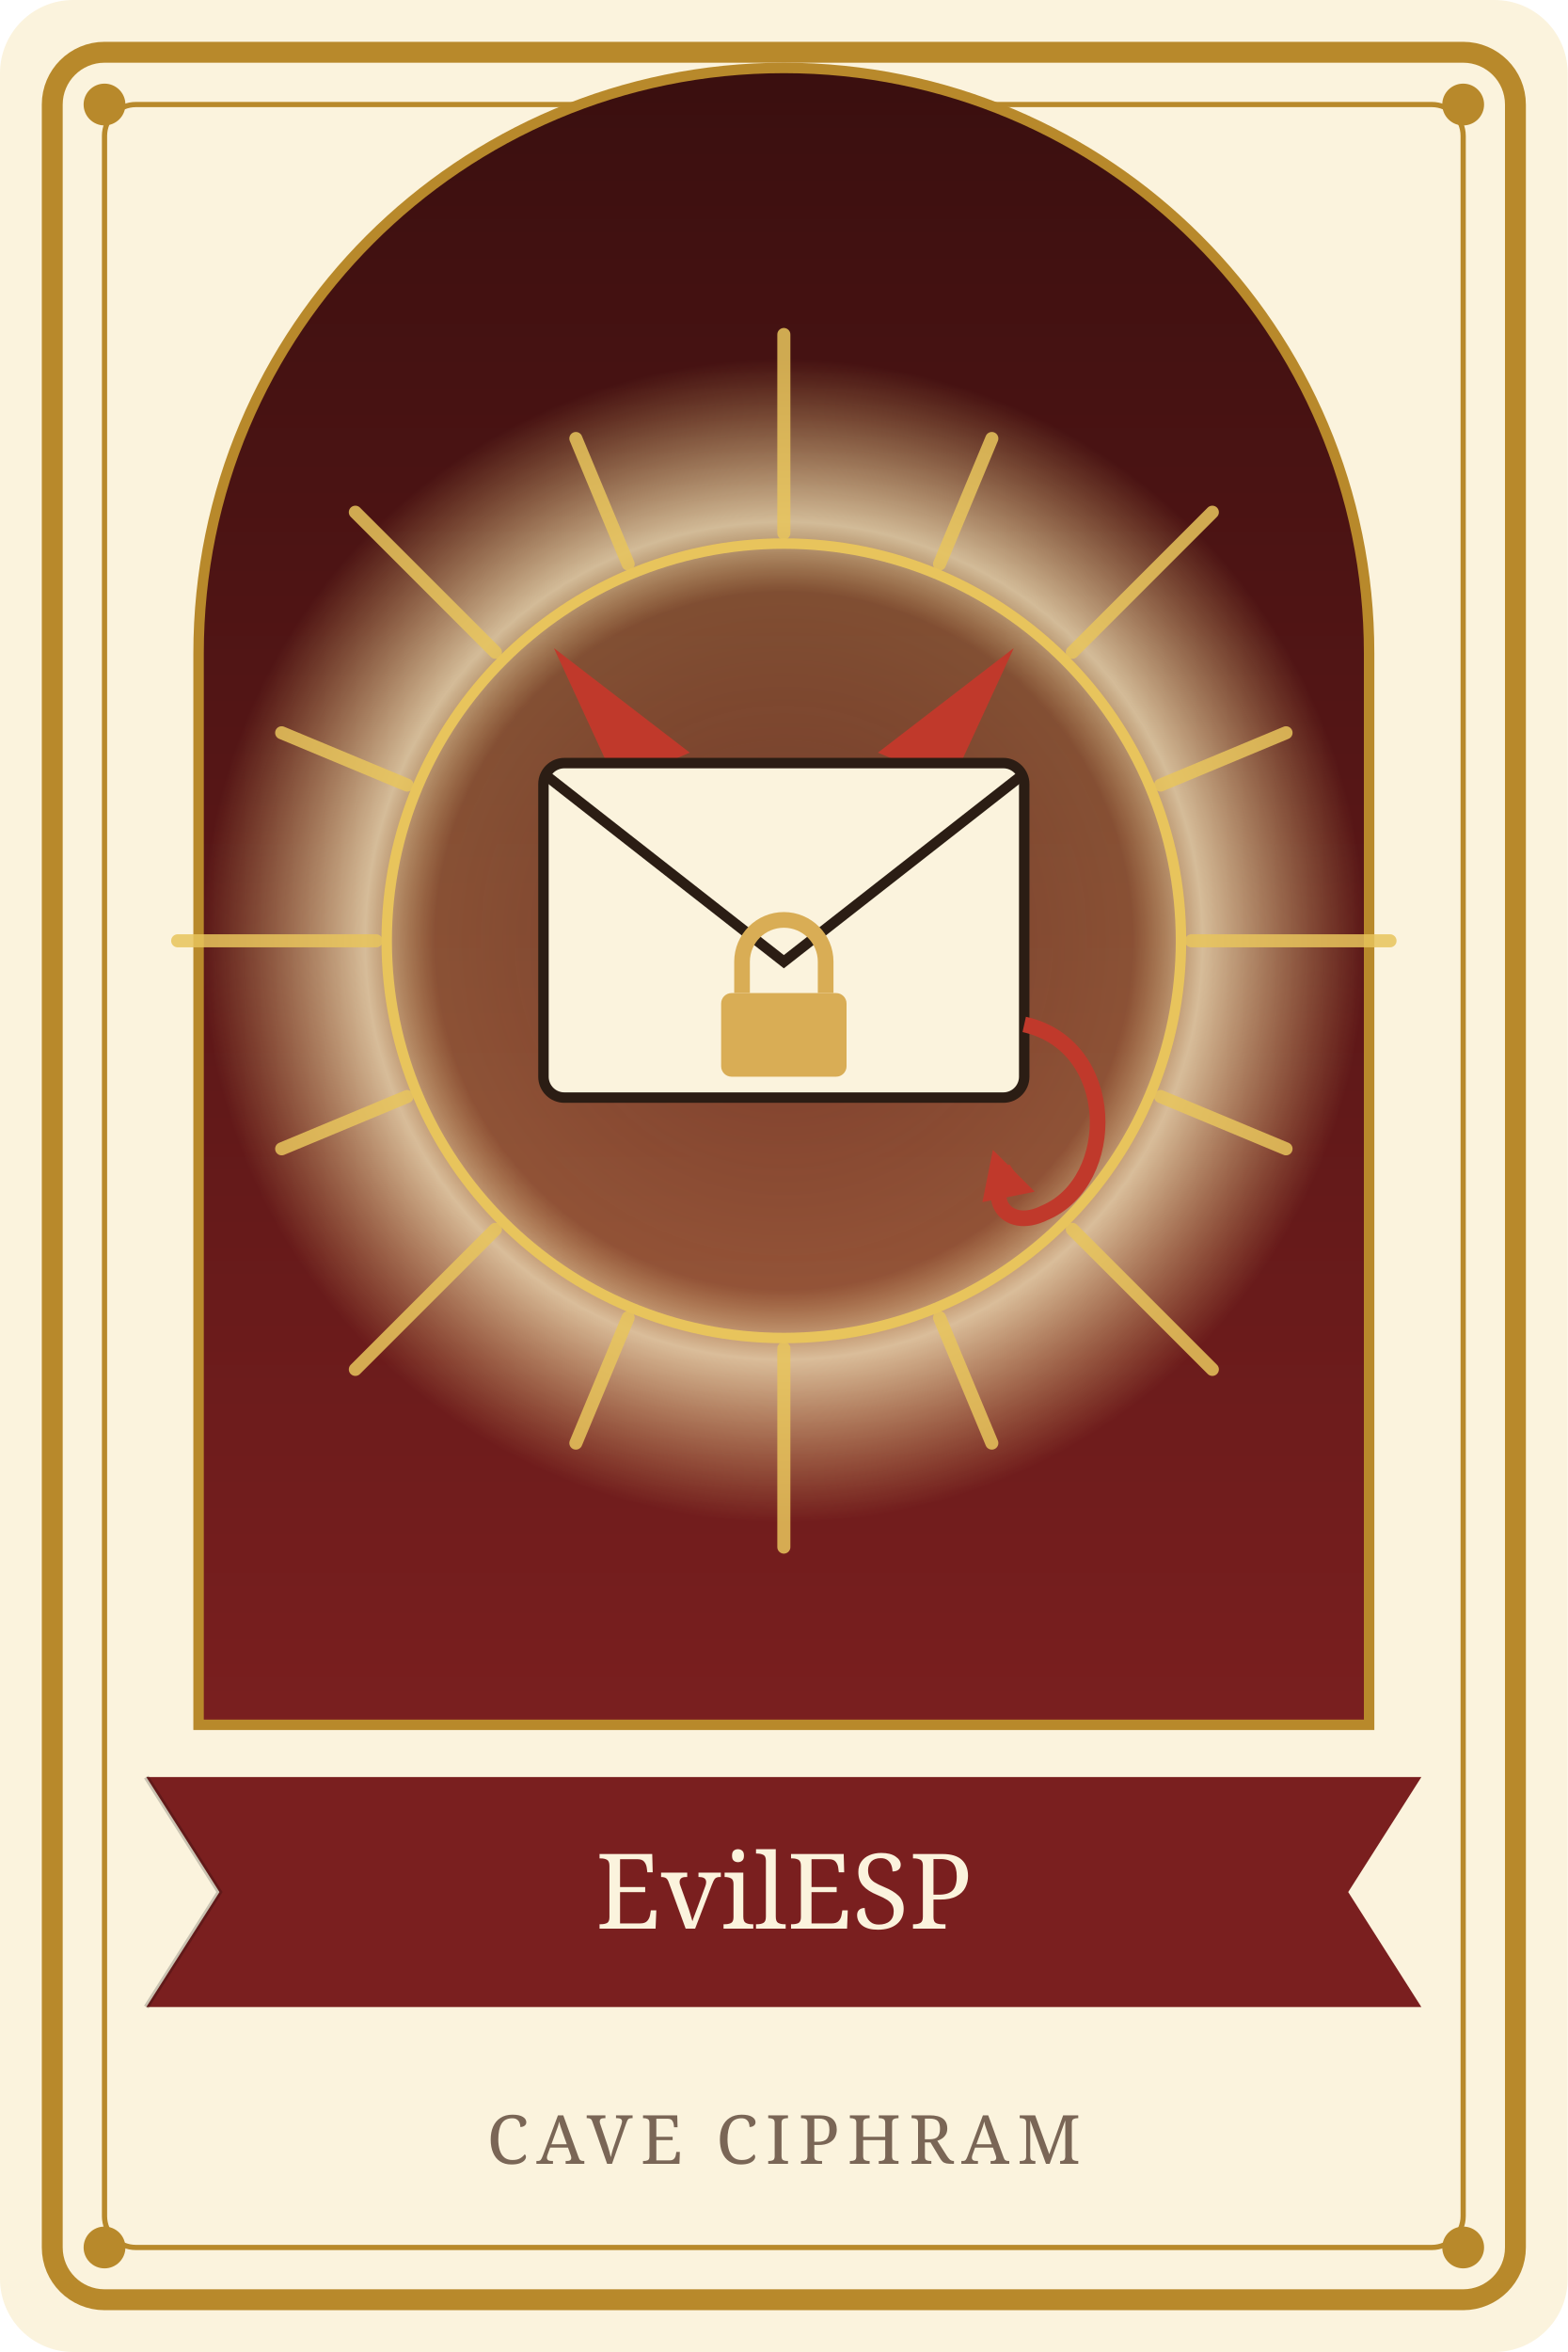
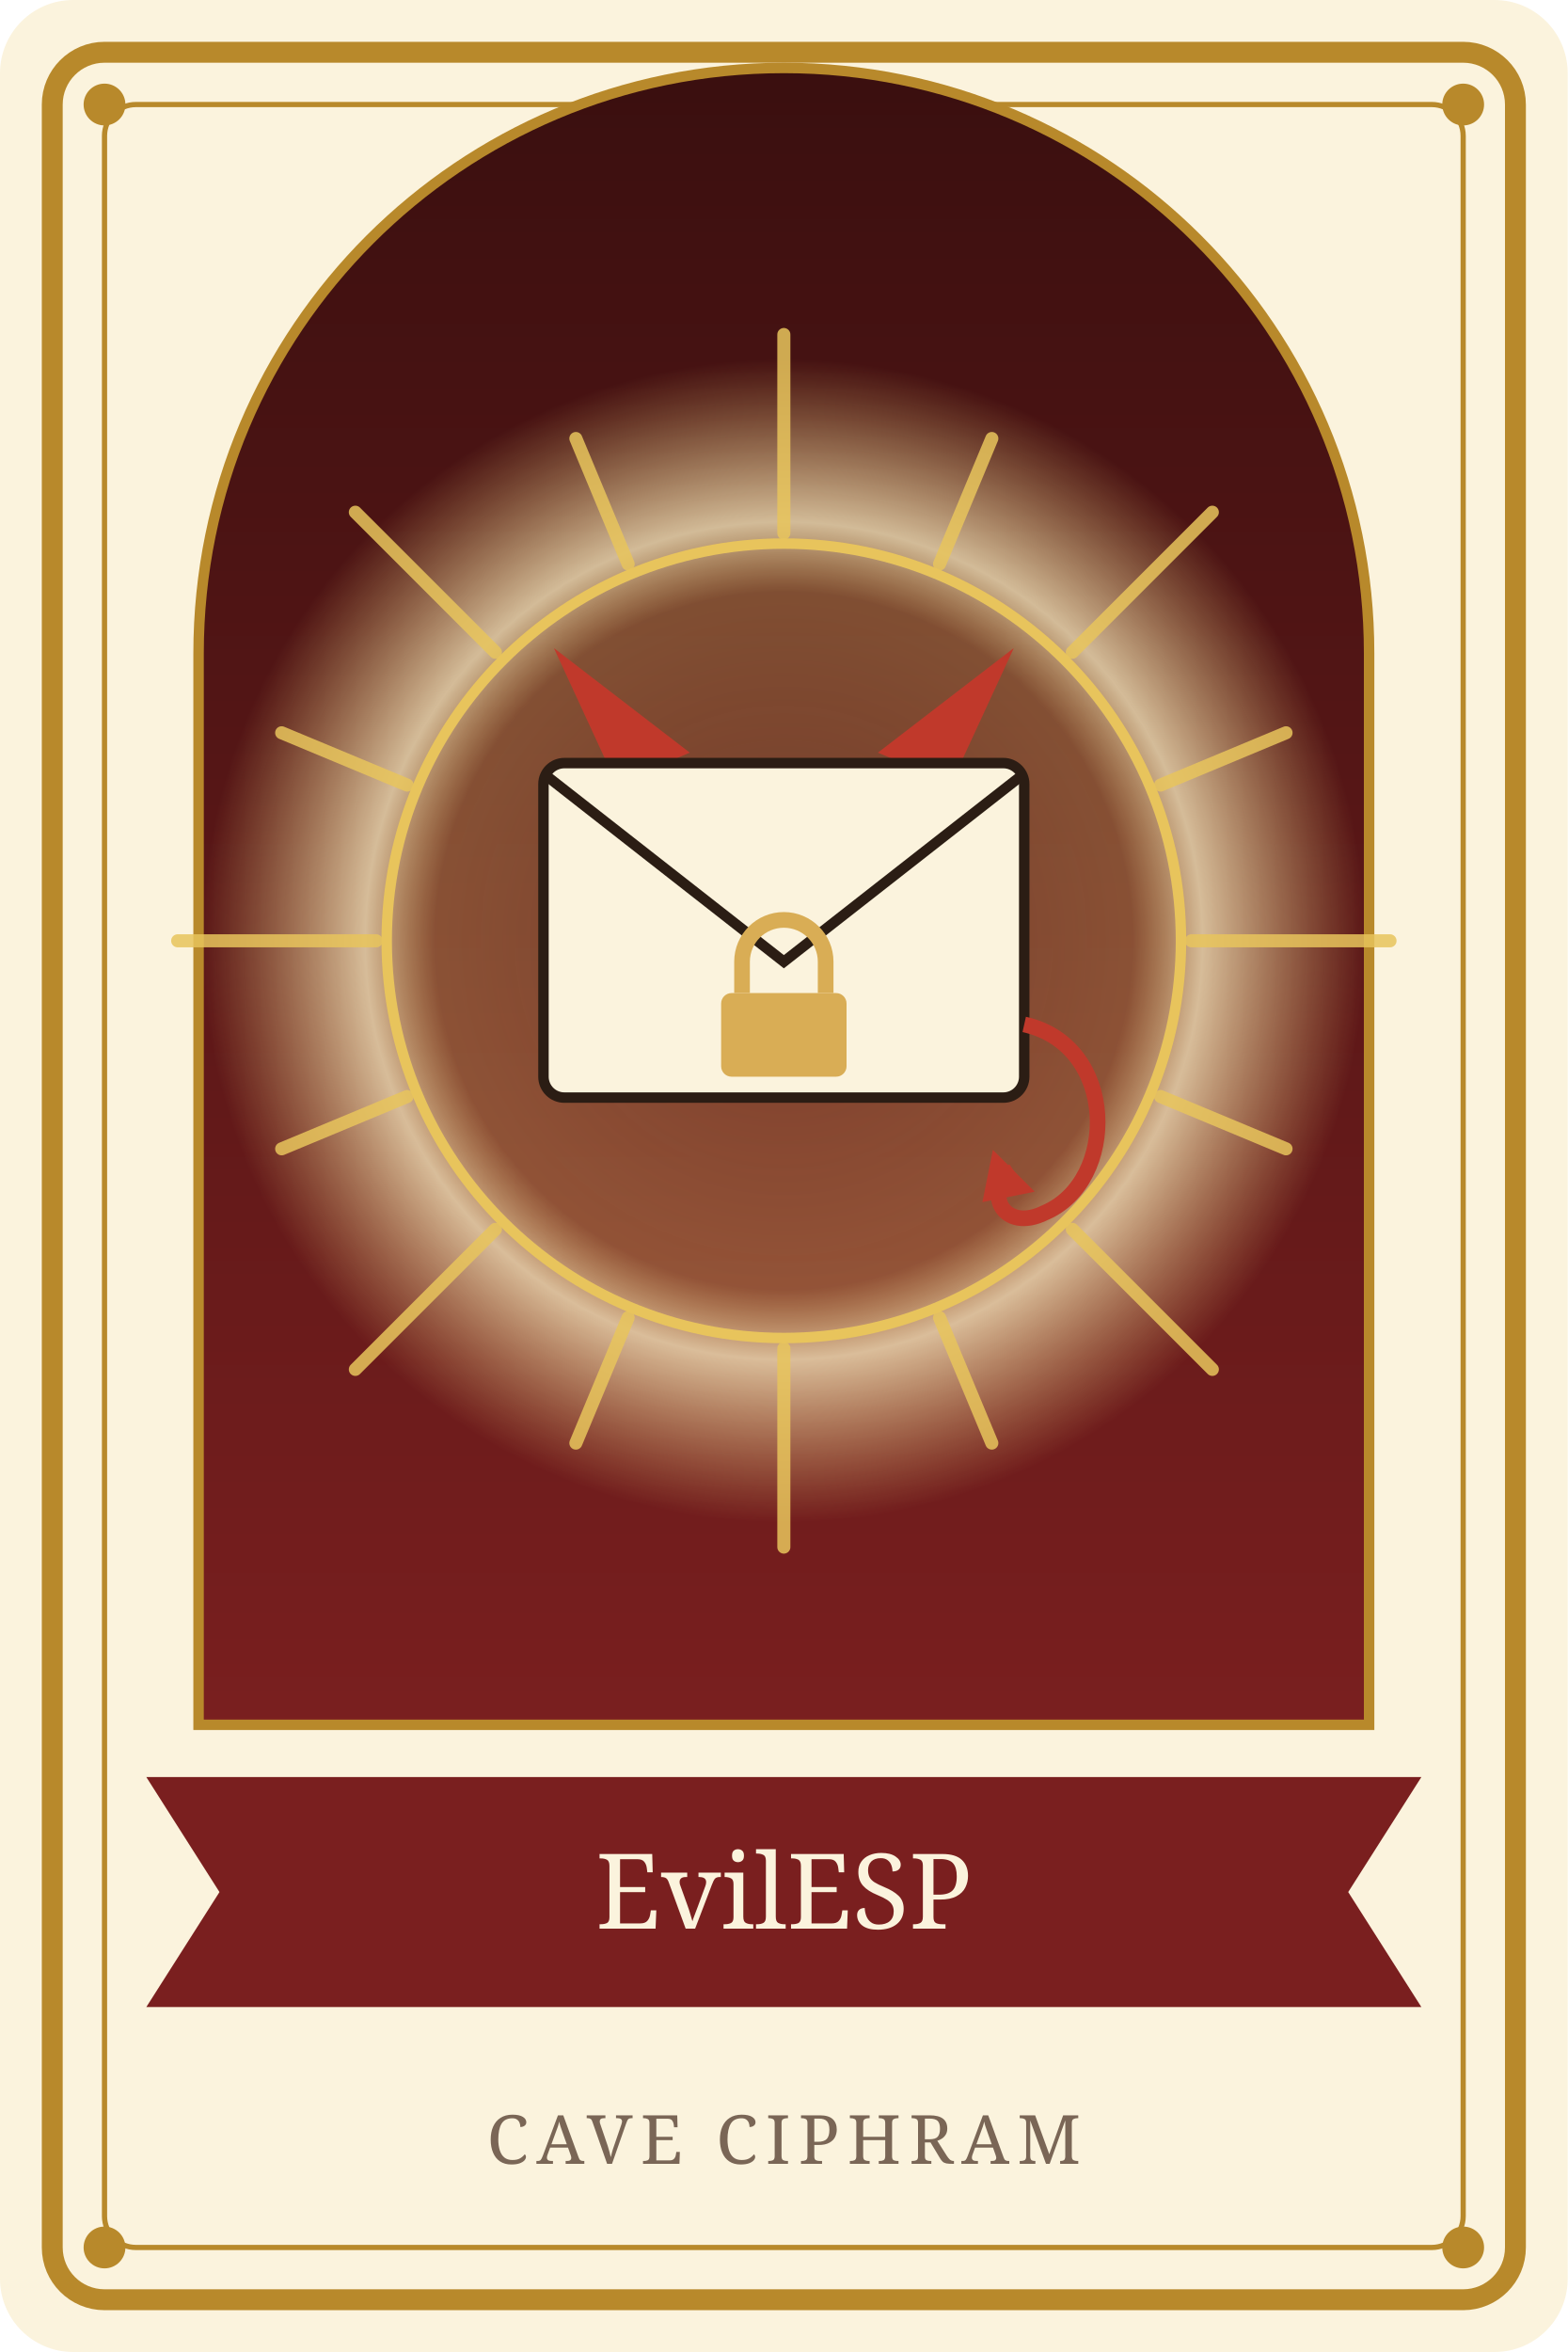
<svg xmlns="http://www.w3.org/2000/svg" viewBox="0 0 300 450" role="img" aria-label="EvilESP">
  <defs>
    <radialGradient id="s-evilesp-halo">
      <stop offset="0%" stop-color="#f5d77a" stop-opacity="0.18" />
      <stop offset="60%" stop-color="#f5d77a" stop-opacity="0.3" />
      <stop offset="72%" stop-color="#fff3c4" stop-opacity="0.75" />
      <stop offset="100%" stop-color="#f5d77a" stop-opacity="0" />
    </radialGradient>
    <linearGradient id="s-evilesp-niche" x1="0" y1="0" x2="0" y2="1">
      <stop offset="0%" stop-color="#3a0f0f" />
      <stop offset="100%" stop-color="#7a1f1f" />
    </linearGradient>
  </defs>
  <rect width="300" height="450" rx="14" fill="#fbf3dd" />
  <rect x="10" y="10" width="280" height="430" rx="10" fill="none" stroke="#b8892b" stroke-width="4" />
  <rect x="20" y="20" width="260" height="410" rx="6" fill="none" stroke="#b8892b" stroke-width="1" />
  <g fill="#b8892b">
    <circle cx="20" cy="20" r="4" />
    <circle cx="280" cy="20" r="4" />
    <circle cx="20" cy="430" r="4" />
    <circle cx="280" cy="430" r="4" />
  </g>
  <path d="M38 330 V125 A112 112 0 0 1 262 125 V330 Z" fill="url(#s-evilesp-niche)" stroke="#b8892b" stroke-width="2" />
  <circle cx="150" cy="180" r="112" fill="url(#s-evilesp-halo)" />
  <g stroke="#e8c45c" stroke-width="2.5" stroke-linecap="round" opacity="0.85">
    <line x1="228.0" y1="180.0" x2="266.0" y2="180.0" />
    <line x1="222.1" y1="209.8" x2="246.1" y2="219.8" />
    <line x1="205.2" y1="235.2" x2="232.0" y2="262.0" />
    <line x1="179.8" y1="252.1" x2="189.8" y2="276.1" />
    <line x1="150.0" y1="258.0" x2="150.0" y2="296.0" />
    <line x1="120.2" y1="252.1" x2="110.2" y2="276.1" />
    <line x1="94.8" y1="235.2" x2="68.0" y2="262.0" />
    <line x1="77.9" y1="209.8" x2="53.9" y2="219.8" />
    <line x1="72.0" y1="180.0" x2="34.0" y2="180.0" />
    <line x1="77.9" y1="150.2" x2="53.9" y2="140.2" />
    <line x1="94.8" y1="124.8" x2="68.0" y2="98.0" />
    <line x1="120.2" y1="107.9" x2="110.2" y2="83.9" />
    <line x1="150.0" y1="102.0" x2="150.0" y2="64.0" />
    <line x1="179.8" y1="107.9" x2="189.8" y2="83.9" />
    <line x1="205.2" y1="124.8" x2="232.0" y2="98.0" />
    <line x1="222.1" y1="150.2" x2="246.1" y2="140.2" />
  </g>
  <circle cx="150" cy="180" r="76" fill="none" stroke="#e8c45c" stroke-width="2" />
  <g>
    <path d="M118 150 L106 124 L132 144 Z M182 150 L194 124 L168 144 Z" fill="#c0392b" />
    <rect x="104" y="146" width="92" height="64" rx="4" fill="#fbf3dd" stroke="#2b1d14" stroke-width="2" />
    <path d="M104 148 L150 184 L196 148" fill="none" stroke="#2b1d14" stroke-width="2" />
    <rect x="138" y="190" width="24" height="16" rx="2" fill="#d9ad55" />
    <path d="M142 190 V184 A8 8 0 0 1 158 184 V190" fill="none" stroke="#d9ad55" stroke-width="3" />
    <path d="M196 196 C214 200 214 226 200 232 C192 236 188 228 194 224" fill="none" stroke="#c0392b" stroke-width="3" />
    <path d="M190 220 L198 228 L188 230 Z" fill="#c0392b" />
  </g>
  <path d="M28 340 h244 l-14 22 l14 22 h-244 l14 -22 z" fill="#7a1f1f" />
-   <path d="M28 340 l14 22 l-14 22" fill="none" stroke="#00000033" stroke-width="1" />
  <text x="150" y="369" text-anchor="middle" font-family="'EB Garamond', Georgia, serif" font-size="20" fill="#fbf3dd">EvilESP</text>
  <text x="150" y="414" text-anchor="middle" font-family="'EB Garamond', Georgia, serif" font-size="13" letter-spacing="1.5" fill="#7a6656">CAVE CIPHRAM</text>
</svg>
